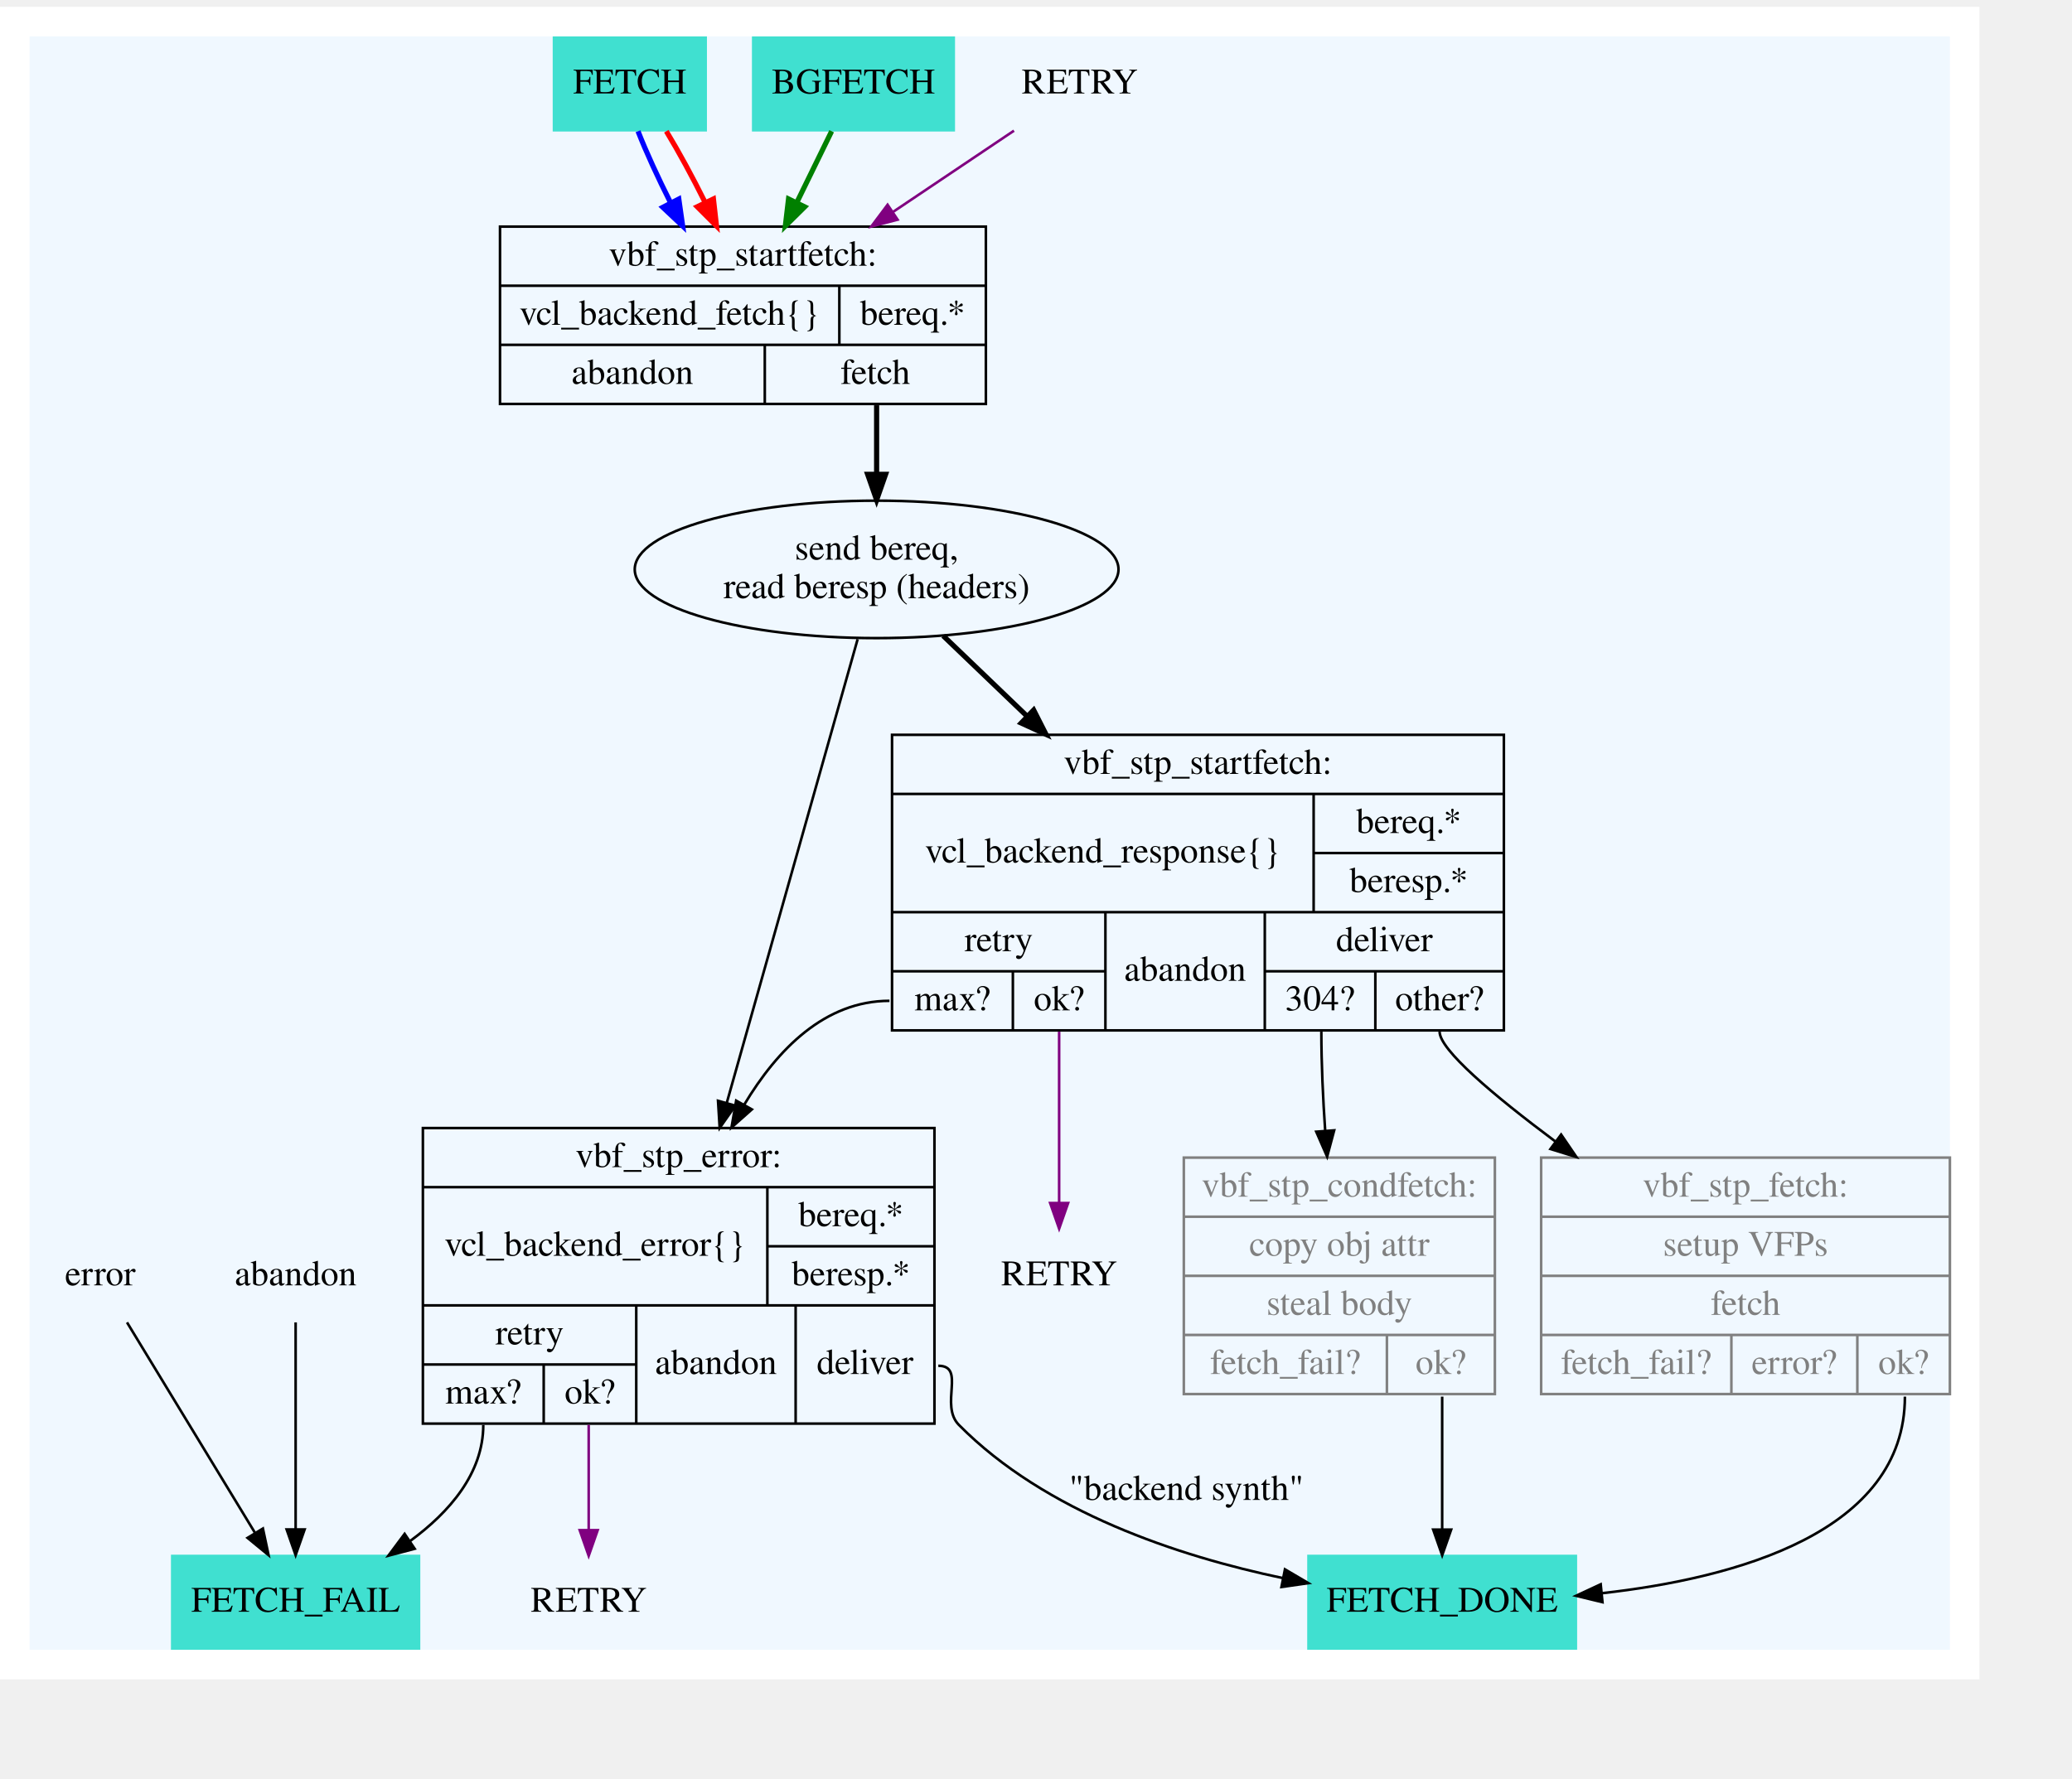
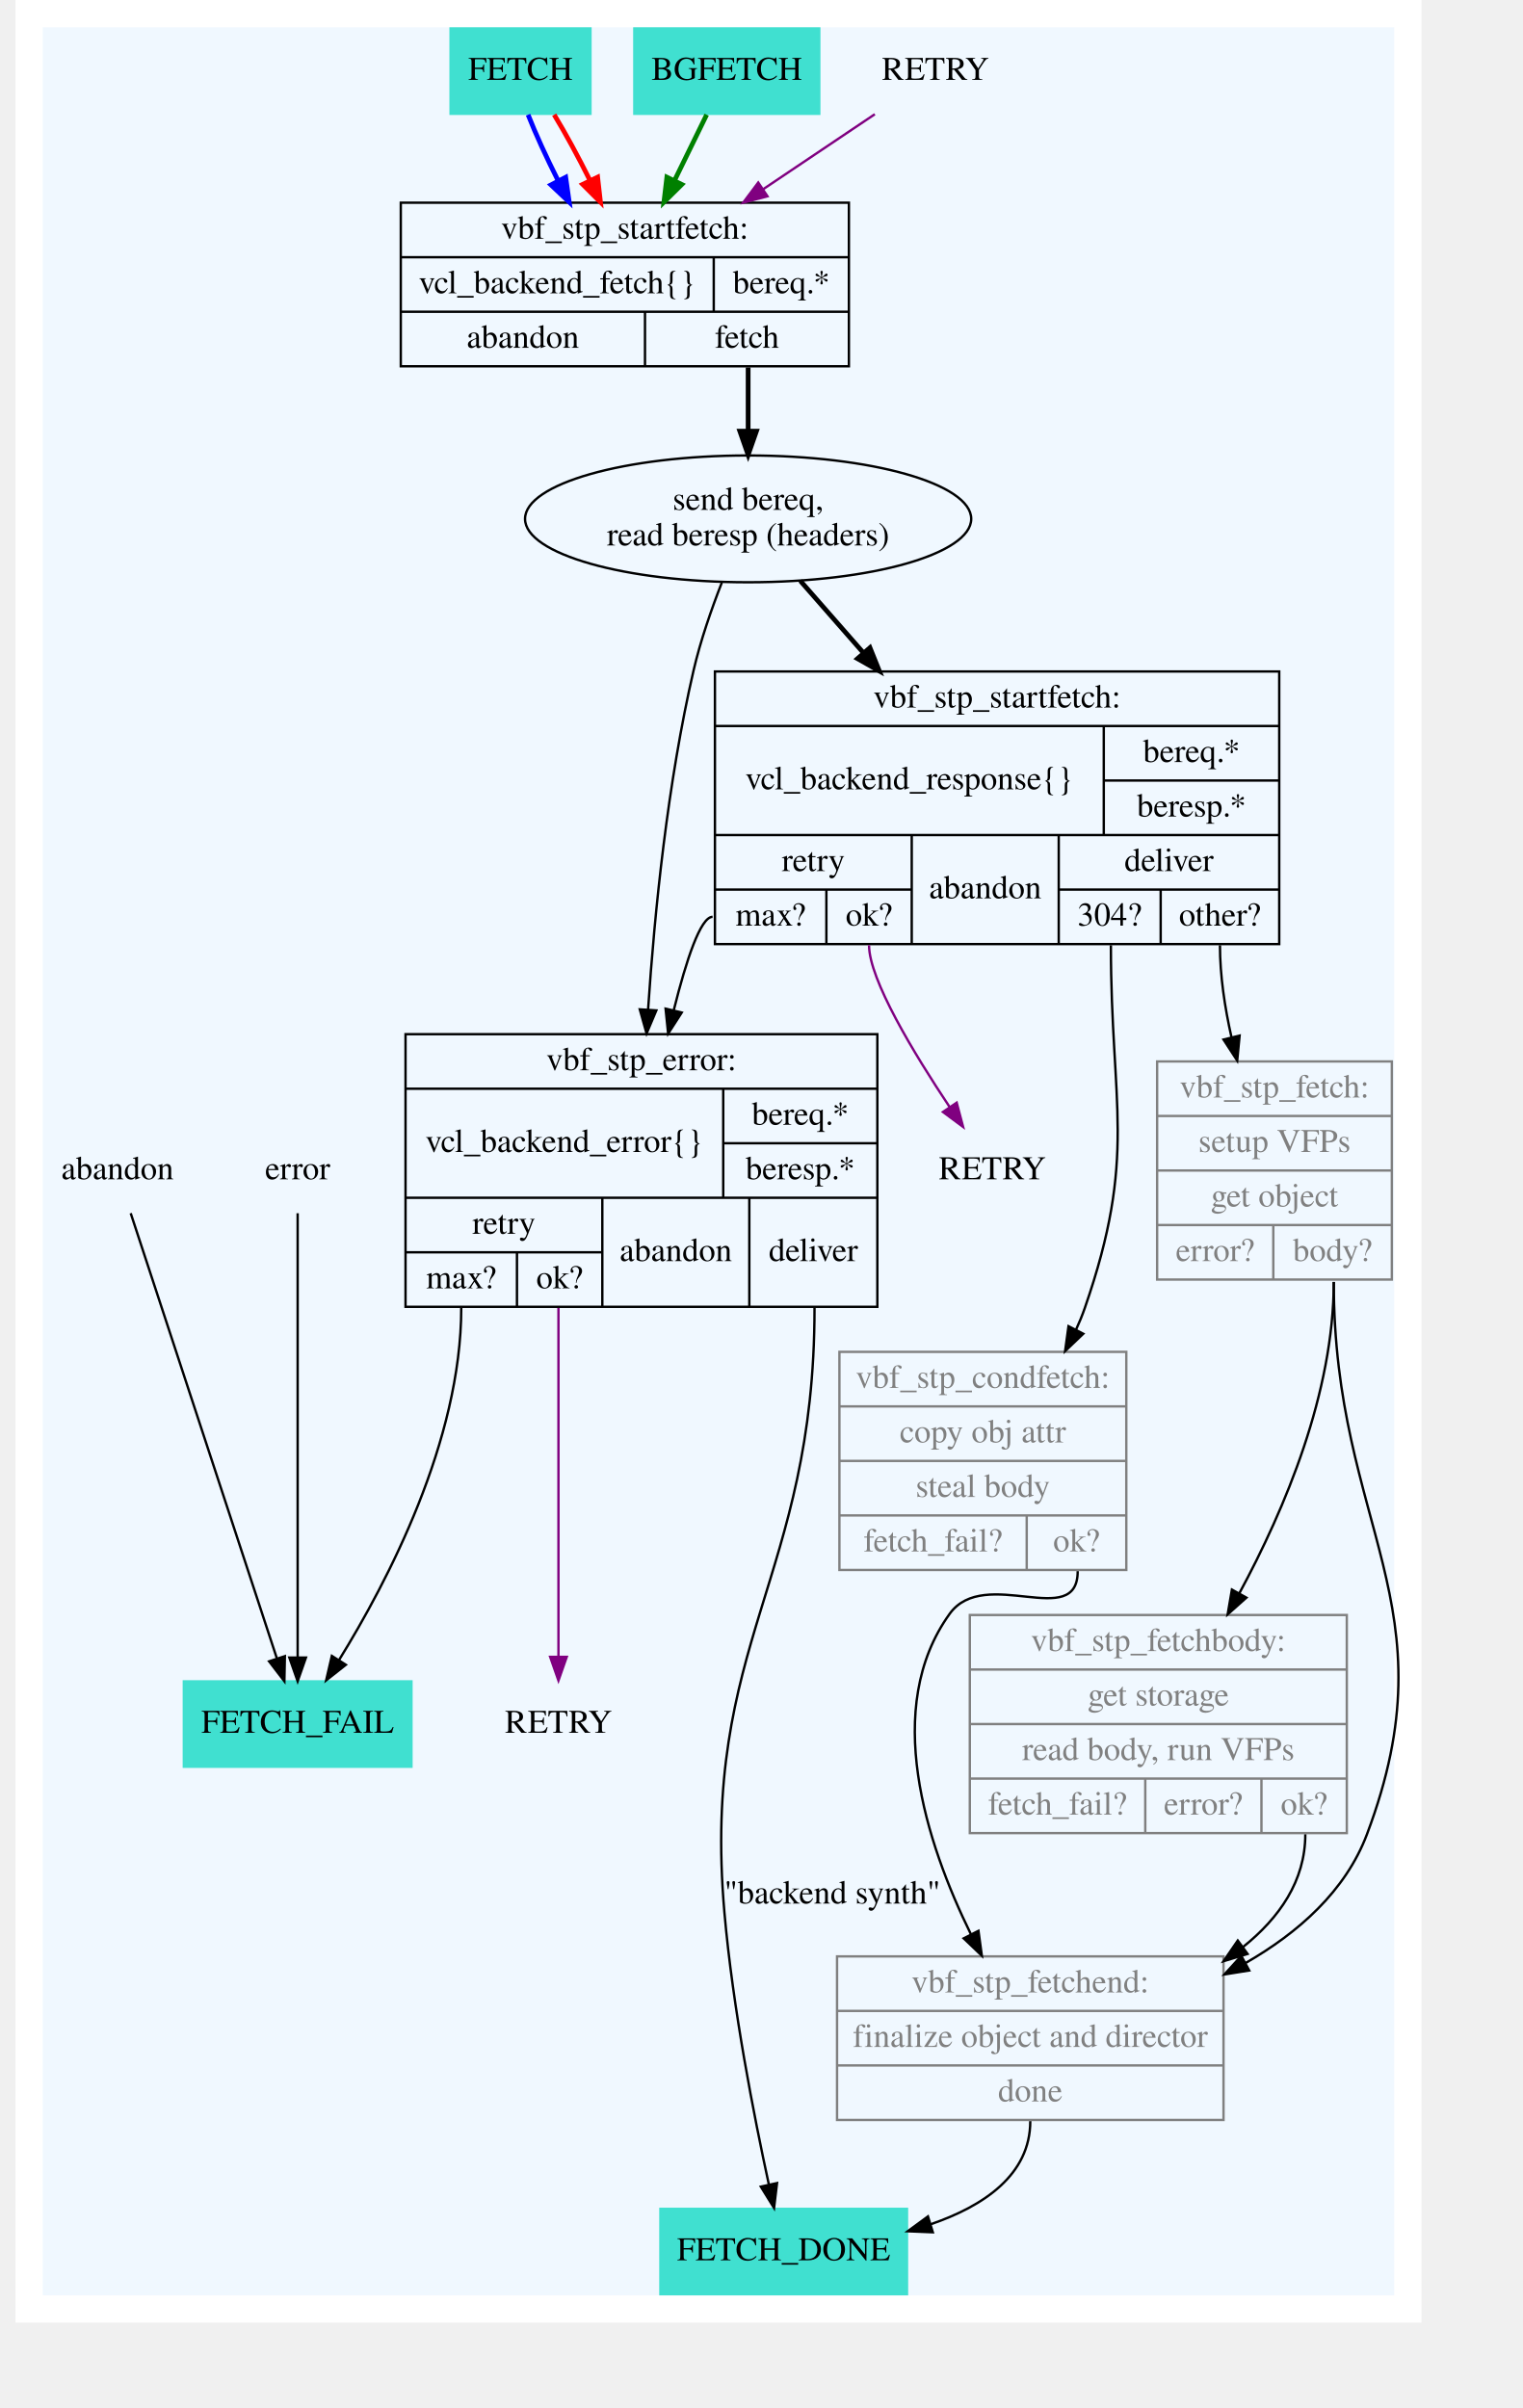
- <svg xmlns="http://www.w3.org/2000/svg" width="842pt" height="723pt" viewBox="36.00 36.00 806.00 686.74">
-   <g id="graph0" class="graph" transform="scale(1 1) rotate(0) translate(40 682.74)">
-     <polygon fill="white" stroke="none" points="-4,4 -4,-646.74 766,-646.74 766,4 -4,4" />
+ <svg xmlns="http://www.w3.org/2000/svg" width="665pt" height="1052pt" viewBox="36.00 36.00 629.00 1015.74">
+   <g id="graph0" class="graph" transform="scale(1 1) rotate(0) translate(40 1011.74)">
+     <polygon fill="white" stroke="none" points="-4,4 -4,-975.74 589,-975.74 589,4 -4,4" />
    <g id="clust1" class="cluster">
-       <polygon fill="aliceblue" stroke="aliceblue" points="8,-8 8,-634.74 754,-634.74 754,-8 8,-8" />
+       <polygon fill="aliceblue" stroke="aliceblue" points="8,-8 8,-963.74 577,-963.74 577,-8 8,-8" />
    </g>
    <g id="node1" class="node">
-       <text text-anchor="middle" x="416" y="-613.04" font-family="Times,serif" font-size="14.00">RETRY</text>
+       <text text-anchor="middle" x="384" y="-942.04" font-family="Times,serif" font-size="14.00">RETRY</text>
    </g>
    <g id="node4" class="node">
-       <polygon fill="none" stroke="black" points="190.5,-492.24 190.5,-561.24 379.5,-561.24 379.5,-492.24 190.5,-492.24" />
-       <text text-anchor="middle" x="285" y="-546.04" font-family="Times,serif" font-size="14.00">vbf_stp_startfetch:</text>
-       <polyline fill="none" stroke="black" points="190.5,-538.24 379.5,-538.24 " />
-       <text text-anchor="middle" x="256.5" y="-523.04" font-family="Times,serif" font-size="14.00">vcl_backend_fetch{}</text>
-       <polyline fill="none" stroke="black" points="322.5,-515.24 322.5,-538.24 " />
-       <text text-anchor="middle" x="351" y="-523.04" font-family="Times,serif" font-size="14.00">bereq.*</text>
-       <polyline fill="none" stroke="black" points="190.5,-515.24 379.5,-515.24 " />
-       <text text-anchor="middle" x="242" y="-500.04" font-family="Times,serif" font-size="14.00">abandon</text>
-       <polyline fill="none" stroke="black" points="293.5,-492.24 293.5,-515.24 " />
-       <text text-anchor="middle" x="336.5" y="-500.04" font-family="Times,serif" font-size="14.00">fetch</text>
+       <polygon fill="none" stroke="black" points="158.5,-821.24 158.5,-890.24 347.5,-890.24 347.5,-821.24 158.5,-821.24" />
+       <text text-anchor="middle" x="253" y="-875.04" font-family="Times,serif" font-size="14.00">vbf_stp_startfetch:</text>
+       <polyline fill="none" stroke="black" points="158.5,-867.24 347.5,-867.24 " />
+       <text text-anchor="middle" x="224.5" y="-852.04" font-family="Times,serif" font-size="14.00">vcl_backend_fetch{}</text>
+       <polyline fill="none" stroke="black" points="290.5,-844.24 290.5,-867.24 " />
+       <text text-anchor="middle" x="319" y="-852.04" font-family="Times,serif" font-size="14.00">bereq.*</text>
+       <polyline fill="none" stroke="black" points="158.5,-844.24 347.5,-844.24 " />
+       <text text-anchor="middle" x="210" y="-829.04" font-family="Times,serif" font-size="14.00">abandon</text>
+       <polyline fill="none" stroke="black" points="261.5,-821.24 261.5,-844.24 " />
+       <text text-anchor="middle" x="304.5" y="-829.04" font-family="Times,serif" font-size="14.00">fetch</text>
    </g>
    <g id="edge4" class="edge">
-       <path fill="none" stroke="purple" d="M390.431,-598.564C376.989,-589.534 359.918,-578.067 343.449,-567.003" />
-       <polygon fill="purple" stroke="purple" points="345.166,-563.941 334.914,-561.27 341.263,-569.752 345.166,-563.941" />
+       <path fill="none" stroke="purple" d="M358.431,-927.564C344.989,-918.534 327.918,-907.067 311.449,-896.003" />
+       <polygon fill="purple" stroke="purple" points="313.166,-892.941 302.914,-890.27 309.263,-898.752 313.166,-892.941" />
    </g>
    <g id="node2" class="node">
-       <polygon fill="turquoise" stroke="turquoise" points="367,-634.74 289,-634.74 289,-598.74 367,-598.74 367,-634.74" />
-       <text text-anchor="middle" x="328" y="-613.04" font-family="Times,serif" font-size="14.00">BGFETCH</text>
+       <polygon fill="turquoise" stroke="turquoise" points="335,-963.74 257,-963.74 257,-927.74 335,-927.74 335,-963.74" />
+       <text text-anchor="middle" x="296" y="-942.04" font-family="Times,serif" font-size="14.00">BGFETCH</text>
    </g>
    <g id="edge1" class="edge">
-       <path fill="none" stroke="green" stroke-width="2" d="M319.505,-598.354C315.569,-590.301 310.703,-580.342 305.879,-570.468" />
-       <polygon fill="green" stroke="green" stroke-width="2" points="309.023,-568.93 301.488,-561.482 302.733,-572.003 309.023,-568.93" />
+       <path fill="none" stroke="green" stroke-width="2" d="M287.505,-927.354C283.569,-919.301 278.703,-909.342 273.879,-899.468" />
+       <polygon fill="green" stroke="green" stroke-width="2" points="277.023,-897.93 269.488,-890.482 270.733,-901.003 277.023,-897.93" />
    </g>
    <g id="node3" class="node">
-       <polygon fill="turquoise" stroke="turquoise" points="270.5,-634.74 211.5,-634.74 211.5,-598.74 270.5,-598.74 270.5,-634.74" />
-       <text text-anchor="middle" x="241" y="-613.04" font-family="Times,serif" font-size="14.00">FETCH</text>
+       <polygon fill="turquoise" stroke="turquoise" points="238.5,-963.74 179.5,-963.74 179.5,-927.74 238.5,-927.74 238.5,-963.74" />
+       <text text-anchor="middle" x="209" y="-942.04" font-family="Times,serif" font-size="14.00">FETCH</text>
    </g>
    <g id="edge2" class="edge">
-       <path fill="none" stroke="blue" stroke-width="2" d="M244.189,-598.354C247.348,-590.301 251.913,-580.342 256.888,-570.468" />
-       <polygon fill="blue" stroke="blue" stroke-width="2" points="260.052,-571.971 261.545,-561.482 253.836,-568.751 260.052,-571.971" />
+       <path fill="none" stroke="blue" stroke-width="2" d="M212.189,-927.354C215.348,-919.301 219.913,-909.342 224.888,-899.468" />
+       <polygon fill="blue" stroke="blue" stroke-width="2" points="228.052,-900.971 229.545,-890.482 221.836,-897.751 228.052,-900.971" />
    </g>
    <g id="edge3" class="edge">
-       <path fill="none" stroke="red" stroke-width="2" d="M255.197,-598.354C260.042,-590.383 265.376,-580.545 270.233,-570.771" />
-       <polygon fill="red" stroke="red" stroke-width="2" points="273.521,-572.01 274.713,-561.482 267.217,-568.969 273.521,-572.01" />
+       <path fill="none" stroke="red" stroke-width="2" d="M223.197,-927.354C228.042,-919.383 233.376,-909.545 238.233,-899.771" />
+       <polygon fill="red" stroke="red" stroke-width="2" points="241.521,-901.01 242.713,-890.482 235.217,-897.969 241.521,-901.01" />
    </g>
    <g id="node5" class="node">
-       <ellipse fill="none" stroke="black" cx="337" cy="-427.87" rx="94.09" ry="26.741" />
-       <text text-anchor="middle" x="337" y="-431.67" font-family="Times,serif" font-size="14.00">send bereq,</text>
-       <text text-anchor="middle" x="337" y="-416.67" font-family="Times,serif" font-size="14.00">read beresp (headers)</text>
+       <ellipse fill="none" stroke="black" cx="305" cy="-756.87" rx="94.09" ry="26.741" />
+       <text text-anchor="middle" x="305" y="-760.67" font-family="Times,serif" font-size="14.00">send bereq,</text>
+       <text text-anchor="middle" x="305" y="-745.67" font-family="Times,serif" font-size="14.00">read beresp (headers)</text>
    </g>
    <g id="edge5" class="edge">
-       <path fill="none" stroke="black" stroke-width="2" d="M337,-491.74C337,-483.127 337,-473.849 337,-465.136" />
-       <polygon fill="black" stroke="black" stroke-width="2" points="340.5,-464.87 337,-454.87 333.5,-464.87 340.5,-464.87" />
+       <path fill="none" stroke="black" stroke-width="2" d="M305,-820.74C305,-812.127 305,-802.849 305,-794.136" />
+       <polygon fill="black" stroke="black" stroke-width="2" points="308.5,-793.87 305,-783.87 301.5,-793.87 308.5,-793.87" />
    </g>
    <g id="node6" class="node">
-       <polygon fill="none" stroke="black" points="343,-248.5 343,-363.5 581,-363.5 581,-248.5 343,-248.5" />
-       <text text-anchor="middle" x="462" y="-348.3" font-family="Times,serif" font-size="14.00">vbf_stp_startfetch:</text>
-       <polyline fill="none" stroke="black" points="343,-340.5 581,-340.5 " />
-       <text text-anchor="middle" x="425" y="-313.8" font-family="Times,serif" font-size="14.00">vcl_backend_response{}</text>
-       <polyline fill="none" stroke="black" points="507,-294.5 507,-340.5 " />
-       <text text-anchor="middle" x="544" y="-325.3" font-family="Times,serif" font-size="14.00">bereq.*</text>
-       <polyline fill="none" stroke="black" points="507,-317.5 581,-317.5 " />
-       <text text-anchor="middle" x="544" y="-302.3" font-family="Times,serif" font-size="14.00">beresp.*</text>
-       <polyline fill="none" stroke="black" points="343,-294.5 581,-294.5 " />
-       <text text-anchor="middle" x="384.5" y="-279.3" font-family="Times,serif" font-size="14.00">retry</text>
-       <polyline fill="none" stroke="black" points="343,-271.5 426,-271.5 " />
-       <text text-anchor="middle" x="366.5" y="-256.3" font-family="Times,serif" font-size="14.00">max?</text>
-       <polyline fill="none" stroke="black" points="390,-248.5 390,-271.5 " />
-       <text text-anchor="middle" x="408" y="-256.3" font-family="Times,serif" font-size="14.00">ok?</text>
-       <polyline fill="none" stroke="black" points="426,-248.5 426,-294.5 " />
-       <text text-anchor="middle" x="457" y="-267.8" font-family="Times,serif" font-size="14.00">abandon</text>
-       <polyline fill="none" stroke="black" points="488,-248.5 488,-294.5 " />
-       <text text-anchor="middle" x="534.5" y="-279.3" font-family="Times,serif" font-size="14.00">deliver</text>
-       <polyline fill="none" stroke="black" points="488,-271.5 581,-271.5 " />
-       <text text-anchor="middle" x="509.5" y="-256.3" font-family="Times,serif" font-size="14.00">304?</text>
-       <polyline fill="none" stroke="black" points="531,-248.5 531,-271.5 " />
-       <text text-anchor="middle" x="556" y="-256.3" font-family="Times,serif" font-size="14.00">other?</text>
+       <polygon fill="none" stroke="black" points="291,-577.5 291,-692.5 529,-692.5 529,-577.5 291,-577.5" />
+       <text text-anchor="middle" x="410" y="-677.3" font-family="Times,serif" font-size="14.00">vbf_stp_startfetch:</text>
+       <polyline fill="none" stroke="black" points="291,-669.5 529,-669.5 " />
+       <text text-anchor="middle" x="373" y="-642.8" font-family="Times,serif" font-size="14.00">vcl_backend_response{}</text>
+       <polyline fill="none" stroke="black" points="455,-623.5 455,-669.5 " />
+       <text text-anchor="middle" x="492" y="-654.3" font-family="Times,serif" font-size="14.00">bereq.*</text>
+       <polyline fill="none" stroke="black" points="455,-646.5 529,-646.5 " />
+       <text text-anchor="middle" x="492" y="-631.3" font-family="Times,serif" font-size="14.00">beresp.*</text>
+       <polyline fill="none" stroke="black" points="291,-623.5 529,-623.5 " />
+       <text text-anchor="middle" x="332.5" y="-608.3" font-family="Times,serif" font-size="14.00">retry</text>
+       <polyline fill="none" stroke="black" points="291,-600.5 374,-600.5 " />
+       <text text-anchor="middle" x="314.5" y="-585.3" font-family="Times,serif" font-size="14.00">max?</text>
+       <polyline fill="none" stroke="black" points="338,-577.5 338,-600.5 " />
+       <text text-anchor="middle" x="356" y="-585.3" font-family="Times,serif" font-size="14.00">ok?</text>
+       <polyline fill="none" stroke="black" points="374,-577.5 374,-623.5 " />
+       <text text-anchor="middle" x="405" y="-596.8" font-family="Times,serif" font-size="14.00">abandon</text>
+       <polyline fill="none" stroke="black" points="436,-577.5 436,-623.5 " />
+       <text text-anchor="middle" x="482.5" y="-608.3" font-family="Times,serif" font-size="14.00">deliver</text>
+       <polyline fill="none" stroke="black" points="436,-600.5 529,-600.5 " />
+       <text text-anchor="middle" x="457.5" y="-585.3" font-family="Times,serif" font-size="14.00">304?</text>
+       <polyline fill="none" stroke="black" points="479,-577.5 479,-600.5 " />
+       <text text-anchor="middle" x="504" y="-585.3" font-family="Times,serif" font-size="14.00">other?</text>
    </g>
    <g id="edge6" class="edge">
-       <path fill="none" stroke="black" stroke-width="2" d="M362.9,-402.033C372.553,-392.776 384.004,-381.795 395.634,-370.642" />
-       <polygon fill="black" stroke="black" stroke-width="2" points="398.089,-373.137 402.885,-363.689 393.244,-368.085 398.089,-373.137" />
+       <path fill="none" stroke="black" stroke-width="2" d="M327.011,-730.741C334.851,-721.792 344.078,-711.258 353.478,-700.527" />
+       <polygon fill="black" stroke="black" stroke-width="2" points="356.379,-702.526 360.336,-692.698 351.114,-697.914 356.379,-702.526" />
    </g>
    <g id="node7" class="node">
-       <polygon fill="none" stroke="black" points="160.5,-95.5 160.5,-210.5 359.5,-210.5 359.5,-95.5 160.5,-95.5" />
-       <text text-anchor="middle" x="260" y="-195.3" font-family="Times,serif" font-size="14.00">vbf_stp_error:</text>
-       <polyline fill="none" stroke="black" points="160.5,-187.5 359.5,-187.5 " />
-       <text text-anchor="middle" x="227.5" y="-160.8" font-family="Times,serif" font-size="14.00">vcl_backend_error{}</text>
-       <polyline fill="none" stroke="black" points="294.5,-141.5 294.5,-187.5 " />
-       <text text-anchor="middle" x="327" y="-172.3" font-family="Times,serif" font-size="14.00">bereq.*</text>
-       <polyline fill="none" stroke="black" points="294.5,-164.5 359.5,-164.5 " />
-       <text text-anchor="middle" x="327" y="-149.3" font-family="Times,serif" font-size="14.00">beresp.*</text>
-       <polyline fill="none" stroke="black" points="160.5,-141.5 359.5,-141.5 " />
-       <text text-anchor="middle" x="202" y="-126.3" font-family="Times,serif" font-size="14.00">retry</text>
-       <polyline fill="none" stroke="black" points="160.5,-118.5 243.5,-118.5 " />
-       <text text-anchor="middle" x="184" y="-103.3" font-family="Times,serif" font-size="14.00">max?</text>
-       <polyline fill="none" stroke="black" points="207.5,-95.5 207.5,-118.5 " />
-       <text text-anchor="middle" x="225.5" y="-103.3" font-family="Times,serif" font-size="14.00">ok?</text>
-       <polyline fill="none" stroke="black" points="243.5,-95.5 243.5,-141.5 " />
-       <text text-anchor="middle" x="274.5" y="-114.8" font-family="Times,serif" font-size="14.00">abandon</text>
-       <polyline fill="none" stroke="black" points="305.5,-95.5 305.5,-141.5 " />
-       <text text-anchor="middle" x="332.5" y="-114.8" font-family="Times,serif" font-size="14.00">deliver</text>
+       <polygon fill="none" stroke="black" points="160.5,-424.5 160.5,-539.5 359.5,-539.5 359.5,-424.5 160.5,-424.5" />
+       <text text-anchor="middle" x="260" y="-524.3" font-family="Times,serif" font-size="14.00">vbf_stp_error:</text>
+       <polyline fill="none" stroke="black" points="160.5,-516.5 359.5,-516.5 " />
+       <text text-anchor="middle" x="227.5" y="-489.8" font-family="Times,serif" font-size="14.00">vcl_backend_error{}</text>
+       <polyline fill="none" stroke="black" points="294.5,-470.5 294.5,-516.5 " />
+       <text text-anchor="middle" x="327" y="-501.3" font-family="Times,serif" font-size="14.00">bereq.*</text>
+       <polyline fill="none" stroke="black" points="294.5,-493.5 359.5,-493.5 " />
+       <text text-anchor="middle" x="327" y="-478.3" font-family="Times,serif" font-size="14.00">beresp.*</text>
+       <polyline fill="none" stroke="black" points="160.5,-470.5 359.5,-470.5 " />
+       <text text-anchor="middle" x="202" y="-455.3" font-family="Times,serif" font-size="14.00">retry</text>
+       <polyline fill="none" stroke="black" points="160.5,-447.5 243.5,-447.5 " />
+       <text text-anchor="middle" x="184" y="-432.3" font-family="Times,serif" font-size="14.00">max?</text>
+       <polyline fill="none" stroke="black" points="207.5,-424.5 207.5,-447.5 " />
+       <text text-anchor="middle" x="225.5" y="-432.3" font-family="Times,serif" font-size="14.00">ok?</text>
+       <polyline fill="none" stroke="black" points="243.5,-424.5 243.5,-470.5 " />
+       <text text-anchor="middle" x="274.5" y="-443.8" font-family="Times,serif" font-size="14.00">abandon</text>
+       <polyline fill="none" stroke="black" points="305.5,-424.5 305.5,-470.5 " />
+       <text text-anchor="middle" x="332.5" y="-443.8" font-family="Times,serif" font-size="14.00">deliver</text>
    </g>
    <g id="edge7" class="edge">
-       <path fill="none" stroke="black" d="M329.617,-400.706C317.999,-359.535 295.09,-278.35 278.724,-220.355" />
-       <polygon fill="black" stroke="black" points="282.038,-219.209 275.953,-210.535 275.301,-221.11 282.038,-219.209" />
+       <path fill="none" stroke="black" d="M293.904,-730.001C289.536,-718.814 284.884,-705.455 282,-693 271.075,-645.821 265.567,-591.411 262.795,-549.798" />
+       <polygon fill="black" stroke="black" points="266.285,-549.536 262.163,-539.776 259.299,-549.977 266.285,-549.536" />
    </g>
    <g id="edge9" class="edge">
-       <path fill="none" stroke="black" d="M342,-260C316.941,-260 298.454,-241.238 285.443,-219.501" />
-       <polygon fill="black" stroke="black" points="288.476,-217.753 280.549,-210.724 282.363,-221.162 288.476,-217.753" />
+       <path fill="none" stroke="black" d="M290,-589C284.941,-589 278.94,-570.896 273.639,-549.652" />
+       <polygon fill="black" stroke="black" points="276.994,-548.632 271.259,-539.724 270.187,-550.264 276.994,-548.632" />
    </g>
    <g id="node8" class="node">
-       <text text-anchor="middle" x="408" y="-149.3" font-family="Times,serif" font-size="14.00">RETRY</text>
+       <text text-anchor="middle" x="408" y="-478.3" font-family="Times,serif" font-size="14.00">RETRY</text>
    </g>
    <g id="edge8" class="edge">
-       <path fill="none" stroke="purple" d="M408,-248C408,-225.627 408,-200.259 408,-181.52" />
-       <polygon fill="purple" stroke="purple" points="411.5,-181.325 408,-171.325 404.5,-181.325 411.5,-181.325" />
+       <path fill="none" stroke="purple" d="M356,-577C356,-562.594 374.938,-531.341 389.957,-508.822" />
+       <polygon fill="purple" stroke="purple" points="392.967,-510.618 395.677,-500.376 387.171,-506.693 392.967,-510.618" />
    </g>
    <g id="node9" class="node">
-       <polygon fill="none" stroke="grey" points="456.5,-107 456.5,-199 577.5,-199 577.5,-107 456.5,-107" />
-       <text text-anchor="middle" x="517" y="-183.8" font-family="Times,serif" font-size="14.00" fill="grey">vbf_stp_condfetch:</text>
-       <polyline fill="none" stroke="grey" points="456.5,-176 577.5,-176 " />
-       <text text-anchor="middle" x="517" y="-160.8" font-family="Times,serif" font-size="14.00" fill="grey">copy obj attr</text>
-       <polyline fill="none" stroke="grey" points="456.5,-153 577.5,-153 " />
-       <text text-anchor="middle" x="517" y="-137.8" font-family="Times,serif" font-size="14.00" fill="grey">steal body</text>
-       <polyline fill="none" stroke="grey" points="456.5,-130 577.5,-130 " />
-       <text text-anchor="middle" x="496" y="-114.8" font-family="Times,serif" font-size="14.00" fill="grey">fetch_fail?</text>
-       <polyline fill="none" stroke="grey" points="535.5,-107 535.5,-130 " />
-       <text text-anchor="middle" x="556.5" y="-114.8" font-family="Times,serif" font-size="14.00" fill="grey">ok?</text>
+       <polygon fill="none" stroke="grey" points="343.5,-313.5 343.5,-405.5 464.5,-405.5 464.5,-313.5 343.5,-313.5" />
+       <text text-anchor="middle" x="404" y="-390.3" font-family="Times,serif" font-size="14.00" fill="grey">vbf_stp_condfetch:</text>
+       <polyline fill="none" stroke="grey" points="343.5,-382.5 464.5,-382.5 " />
+       <text text-anchor="middle" x="404" y="-367.3" font-family="Times,serif" font-size="14.00" fill="grey">copy obj attr</text>
+       <polyline fill="none" stroke="grey" points="343.5,-359.5 464.5,-359.5 " />
+       <text text-anchor="middle" x="404" y="-344.3" font-family="Times,serif" font-size="14.00" fill="grey">steal body</text>
+       <polyline fill="none" stroke="grey" points="343.5,-336.5 464.5,-336.5 " />
+       <text text-anchor="middle" x="383" y="-321.3" font-family="Times,serif" font-size="14.00" fill="grey">fetch_fail?</text>
+       <polyline fill="none" stroke="grey" points="422.5,-313.5 422.5,-336.5 " />
+       <text text-anchor="middle" x="443.5" y="-321.3" font-family="Times,serif" font-size="14.00" fill="grey">ok?</text>
    </g>
    <g id="edge10" class="edge">
-       <path fill="none" stroke="black" d="M510,-248C510,-235.475 510.626,-222.036 511.503,-209.351" />
-       <polygon fill="black" stroke="black" points="514.994,-209.604 512.253,-199.37 508.013,-209.08 514.994,-209.604" />
+       <path fill="none" stroke="black" d="M458,-577C458,-508.824 469.318,-488.419 447,-424 445.932,-420.918 444.675,-417.844 443.274,-414.805" />
+       <polygon fill="black" stroke="black" points="446.352,-413.136 438.688,-405.82 440.117,-416.318 446.352,-413.136" />
    </g>
    <g id="node10" class="node">
-       <polygon fill="none" stroke="grey" points="595.5,-107 595.5,-199 754.5,-199 754.5,-107 595.5,-107" />
-       <text text-anchor="middle" x="675" y="-183.8" font-family="Times,serif" font-size="14.00" fill="grey">vbf_stp_fetch:</text>
-       <polyline fill="none" stroke="grey" points="595.5,-176 754.5,-176 " />
-       <text text-anchor="middle" x="675" y="-160.8" font-family="Times,serif" font-size="14.00" fill="grey">setup VFPs</text>
-       <polyline fill="none" stroke="grey" points="595.5,-153 754.5,-153 " />
-       <text text-anchor="middle" x="675" y="-137.8" font-family="Times,serif" font-size="14.00" fill="grey">fetch</text>
-       <polyline fill="none" stroke="grey" points="595.5,-130 754.5,-130 " />
-       <text text-anchor="middle" x="632.5" y="-114.8" font-family="Times,serif" font-size="14.00" fill="grey">fetch_fail?</text>
-       <polyline fill="none" stroke="grey" points="669.5,-107 669.5,-130 " />
-       <text text-anchor="middle" x="694" y="-114.8" font-family="Times,serif" font-size="14.00" fill="grey">error?</text>
-       <polyline fill="none" stroke="grey" points="718.5,-107 718.5,-130 " />
-       <text text-anchor="middle" x="736.5" y="-114.8" font-family="Times,serif" font-size="14.00" fill="grey">ok?</text>
+       <polygon fill="none" stroke="grey" points="477.5,-436 477.5,-528 576.5,-528 576.5,-436 477.5,-436" />
+       <text text-anchor="middle" x="527" y="-512.8" font-family="Times,serif" font-size="14.00" fill="grey">vbf_stp_fetch:</text>
+       <polyline fill="none" stroke="grey" points="477.5,-505 576.5,-505 " />
+       <text text-anchor="middle" x="527" y="-489.8" font-family="Times,serif" font-size="14.00" fill="grey">setup VFPs</text>
+       <polyline fill="none" stroke="grey" points="477.5,-482 576.5,-482 " />
+       <text text-anchor="middle" x="527" y="-466.8" font-family="Times,serif" font-size="14.00" fill="grey">get object</text>
+       <polyline fill="none" stroke="grey" points="477.5,-459 576.5,-459 " />
+       <text text-anchor="middle" x="502" y="-443.8" font-family="Times,serif" font-size="14.00" fill="grey">error?</text>
+       <polyline fill="none" stroke="grey" points="526.5,-436 526.5,-459 " />
+       <text text-anchor="middle" x="551.5" y="-443.8" font-family="Times,serif" font-size="14.00" fill="grey">body?</text>
    </g>
    <g id="edge11" class="edge">
-       <path fill="none" stroke="black" d="M556,-248C556,-240.963 576.756,-223.409 600.93,-205.349" />
-       <polygon fill="black" stroke="black" points="603.268,-207.974 609.235,-199.219 599.111,-202.342 603.268,-207.974" />
+       <path fill="none" stroke="black" d="M504,-577C504,-564.273 506.014,-550.848 508.85,-538.252" />
+       <polygon fill="black" stroke="black" points="512.294,-538.903 511.277,-528.357 505.495,-537.235 512.294,-538.903" />
+     </g>
+     <g id="node13" class="node">
+       <polygon fill="turquoise" stroke="turquoise" points="372,-44 268,-44 268,-8 372,-8 372,-44" />
+       <text text-anchor="middle" x="320" y="-22.3" font-family="Times,serif" font-size="14.00">FETCH_DONE</text>
+     </g>
+     <g id="edge18" class="edge">
+       <path fill="none" stroke="black" d="M333,-424C333,-309.415 285.028,-283.15 295,-169 298.516,-128.756 307.534,-82.82 313.72,-54.362" />
+       <polygon fill="black" stroke="black" points="317.19,-54.879 315.935,-44.359 310.356,-53.366 317.19,-54.879" />
+       <text text-anchor="middle" x="340.5" y="-172.8" font-family="Times,serif" font-size="14.00">"backend synth"</text>
+     </g>
+     <g id="node15" class="node">
+       <polygon fill="turquoise" stroke="turquoise" points="163,-266.5 67,-266.5 67,-230.5 163,-230.5 163,-266.5" />
+       <text text-anchor="middle" x="115" y="-244.8" font-family="Times,serif" font-size="14.00">FETCH_FAIL</text>
+     </g>
+     <g id="edge20" class="edge">
+       <path fill="none" stroke="black" d="M184,-424C184,-368.018 152.909,-308.564 132.467,-275.525" />
+       <polygon fill="black" stroke="black" points="135.33,-273.503 127.019,-266.932 129.418,-277.251 135.33,-273.503" />
+     </g>
+     <g id="node16" class="node">
+       <text text-anchor="middle" x="225" y="-244.8" font-family="Times,serif" font-size="14.00">RETRY</text>
+     </g>
+     <g id="edge19" class="edge">
+       <path fill="none" stroke="purple" d="M225,-424C225,-372.06 225,-311.425 225,-277.036" />
+       <polygon fill="purple" stroke="purple" points="228.5,-276.837 225,-266.837 221.5,-276.837 228.5,-276.837" />
+     </g>
+     <g id="node12" class="node">
+       <polygon fill="none" stroke="grey" points="342.5,-81.5 342.5,-150.5 505.5,-150.5 505.5,-81.5 342.5,-81.5" />
+       <text text-anchor="middle" x="424" y="-135.3" font-family="Times,serif" font-size="14.00" fill="grey">vbf_stp_fetchend:</text>
+       <polyline fill="none" stroke="grey" points="342.5,-127.5 505.5,-127.5 " />
+       <text text-anchor="middle" x="424" y="-112.3" font-family="Times,serif" font-size="14.00" fill="grey">finalize object and director</text>
+       <polyline fill="none" stroke="grey" points="342.5,-104.5 505.5,-104.5 " />
+       <text text-anchor="middle" x="424" y="-89.3" font-family="Times,serif" font-size="14.00" fill="grey">done</text>
+     </g>
+     <g id="edge16" class="edge">
+       <path fill="none" stroke="black" d="M444,-313C444,-287.702 404.792,-315.523 390,-295 361.474,-255.422 379.981,-198.481 399.009,-159.733" />
+       <polygon fill="black" stroke="black" points="402.148,-161.282 403.572,-150.783 395.912,-158.103 402.148,-161.282" />
    </g>
    <g id="node11" class="node">
-       <polygon fill="turquoise" stroke="turquoise" points="609,-44 505,-44 505,-8 609,-8 609,-44" />
-       <text text-anchor="middle" x="557" y="-22.3" font-family="Times,serif" font-size="14.00">FETCH_DONE</text>
+       <polygon fill="none" stroke="grey" points="398.5,-202.5 398.5,-294.5 557.5,-294.5 557.5,-202.5 398.5,-202.5" />
+       <text text-anchor="middle" x="478" y="-279.3" font-family="Times,serif" font-size="14.00" fill="grey">vbf_stp_fetchbody:</text>
+       <polyline fill="none" stroke="grey" points="398.5,-271.5 557.5,-271.5 " />
+       <text text-anchor="middle" x="478" y="-256.3" font-family="Times,serif" font-size="14.00" fill="grey">get storage</text>
+       <polyline fill="none" stroke="grey" points="398.5,-248.5 557.5,-248.5 " />
+       <text text-anchor="middle" x="478" y="-233.3" font-family="Times,serif" font-size="14.00" fill="grey">read body, run VFPs</text>
+       <polyline fill="none" stroke="grey" points="398.5,-225.5 557.5,-225.5 " />
+       <text text-anchor="middle" x="435.5" y="-210.3" font-family="Times,serif" font-size="14.00" fill="grey">fetch_fail?</text>
+       <polyline fill="none" stroke="grey" points="472.5,-202.5 472.5,-225.5 " />
+       <text text-anchor="middle" x="497" y="-210.3" font-family="Times,serif" font-size="14.00" fill="grey">error?</text>
+       <polyline fill="none" stroke="grey" points="521.5,-202.5 521.5,-225.5 " />
+       <text text-anchor="middle" x="539.5" y="-210.3" font-family="Times,serif" font-size="14.00" fill="grey">ok?</text>
+     </g>
+     <g id="edge13" class="edge">
+       <path fill="none" stroke="black" d="M552,-435C552,-388.333 531.545,-339.461 512.144,-303.602" />
+       <polygon fill="black" stroke="black" points="515.158,-301.822 507.247,-294.775 509.037,-305.218 515.158,-301.822" />
+     </g>
+     <g id="edge14" class="edge">
+       <path fill="none" stroke="black" d="M552,-435C552,-331.258 602.593,-299.074 566,-202 556.964,-178.028 536.996,-160.443 514.807,-147.705" />
+       <polygon fill="black" stroke="black" points="516.337,-144.553 505.874,-142.884 513.013,-150.713 516.337,-144.553" />
+     </g>
+     <g id="edge12" class="edge">
+       <path fill="none" stroke="black" d="M540,-202C540,-182.334 529.018,-166.722 513.811,-154.533" />
+       <polygon fill="black" stroke="black" points="515.649,-151.541 505.51,-148.467 511.519,-157.193 515.649,-151.541" />
    </g>
    <g id="edge15" class="edge">
-       <path fill="none" stroke="black" d="M361,-118C371.823,-118 361.394,-102.7 369,-95 402.574,-61.01 454.397,-43.912 495.137,-35.368" />
-       <polygon fill="black" stroke="black" points="495.84,-38.797 504.972,-33.425 494.483,-31.93 495.84,-38.797" />
-       <text text-anchor="middle" x="457.5" y="-65.8" font-family="Times,serif" font-size="14.00">"backend synth"</text>
-     </g>
-     <g id="node13" class="node">
-       <polygon fill="turquoise" stroke="turquoise" points="159,-44 63,-44 63,-8 159,-8 159,-44" />
-       <text text-anchor="middle" x="111" y="-22.3" font-family="Times,serif" font-size="14.00">FETCH_FAIL</text>
+       <path fill="none" stroke="black" d="M424,-81C424,-58.303 404.249,-45.133 381.962,-37.497" />
+       <polygon fill="black" stroke="black" points="382.891,-34.121 372.305,-34.552 380.849,-40.817 382.891,-34.121" />
+     </g>
+     <g id="node14" class="node">
+       <text text-anchor="middle" x="115" y="-478.3" font-family="Times,serif" font-size="14.00">error</text>
    </g>
    <g id="edge17" class="edge">
-       <path fill="none" stroke="black" d="M184,-95C184,-76.148 170.804,-61.034 155.633,-49.888" />
-       <polygon fill="black" stroke="black" points="157.318,-46.803 147.072,-44.105 153.399,-52.603 157.318,-46.803" />
-     </g>
-     <g id="node14" class="node">
-       <text text-anchor="middle" x="225" y="-22.3" font-family="Times,serif" font-size="14.00">RETRY</text>
-     </g>
-     <g id="edge16" class="edge">
-       <path fill="none" stroke="purple" d="M225,-95C225,-81.578 225,-66.665 225,-54.233" />
-       <polygon fill="purple" stroke="purple" points="228.5,-54.047 225,-44.047 221.5,-54.047 228.5,-54.047" />
-     </g>
-     <g id="edge13" class="edge">
-       <path fill="none" stroke="black" d="M557,-106C557,-88.893 557,-69.703 557,-54.52" />
-       <polygon fill="black" stroke="black" points="560.5,-54.26 557,-44.26 553.5,-54.26 560.5,-54.26" />
-     </g>
-     <g id="edge12" class="edge">
-       <path fill="none" stroke="black" d="M737,-106C737,-53.209 671.279,-35.372 619.261,-29.521" />
-       <polygon fill="black" stroke="black" points="619.361,-26.014 609.063,-28.504 618.667,-32.98 619.361,-26.014" />
-     </g>
-     <g id="node12" class="node">
-       <text text-anchor="middle" x="35" y="-149.3" font-family="Times,serif" font-size="14.00">error</text>
-     </g>
-     <g id="edge14" class="edge">
-       <path fill="none" stroke="black" d="M45.408,-134.881C58.241,-113.774 80.183,-77.685 95.124,-53.112" />
-       <polygon fill="black" stroke="black" points="98.269,-54.676 100.474,-44.313 92.288,-51.039 98.269,-54.676" />
-     </g>
-     <g id="node15" class="node">
-       <text text-anchor="middle" x="111" y="-149.3" font-family="Times,serif" font-size="14.00">abandon</text>
-     </g>
-     <g id="edge18" class="edge">
-       <path fill="none" stroke="black" d="M111,-134.881C111,-114.146 111,-78.953 111,-54.422" />
-       <polygon fill="black" stroke="black" points="114.5,-54.313 111,-44.313 107.5,-54.313 114.5,-54.313" />
+       <path fill="none" stroke="black" d="M115,-463.977C115,-424.176 115,-324.764 115,-276.558" />
+       <polygon fill="black" stroke="black" points="118.5,-276.548 115,-266.548 111.5,-276.548 118.5,-276.548" />
+     </g>
+     <g id="node17" class="node">
+       <text text-anchor="middle" x="39" y="-478.3" font-family="Times,serif" font-size="14.00">abandon</text>
+     </g>
+     <g id="edge21" class="edge">
+       <path fill="none" stroke="black" d="M44.589,-463.977C57.682,-424.092 90.428,-324.346 106.216,-276.255" />
+       <polygon fill="black" stroke="black" points="109.61,-277.141 109.403,-266.548 102.959,-274.957 109.61,-277.141" />
    </g>
  </g>
</svg>
